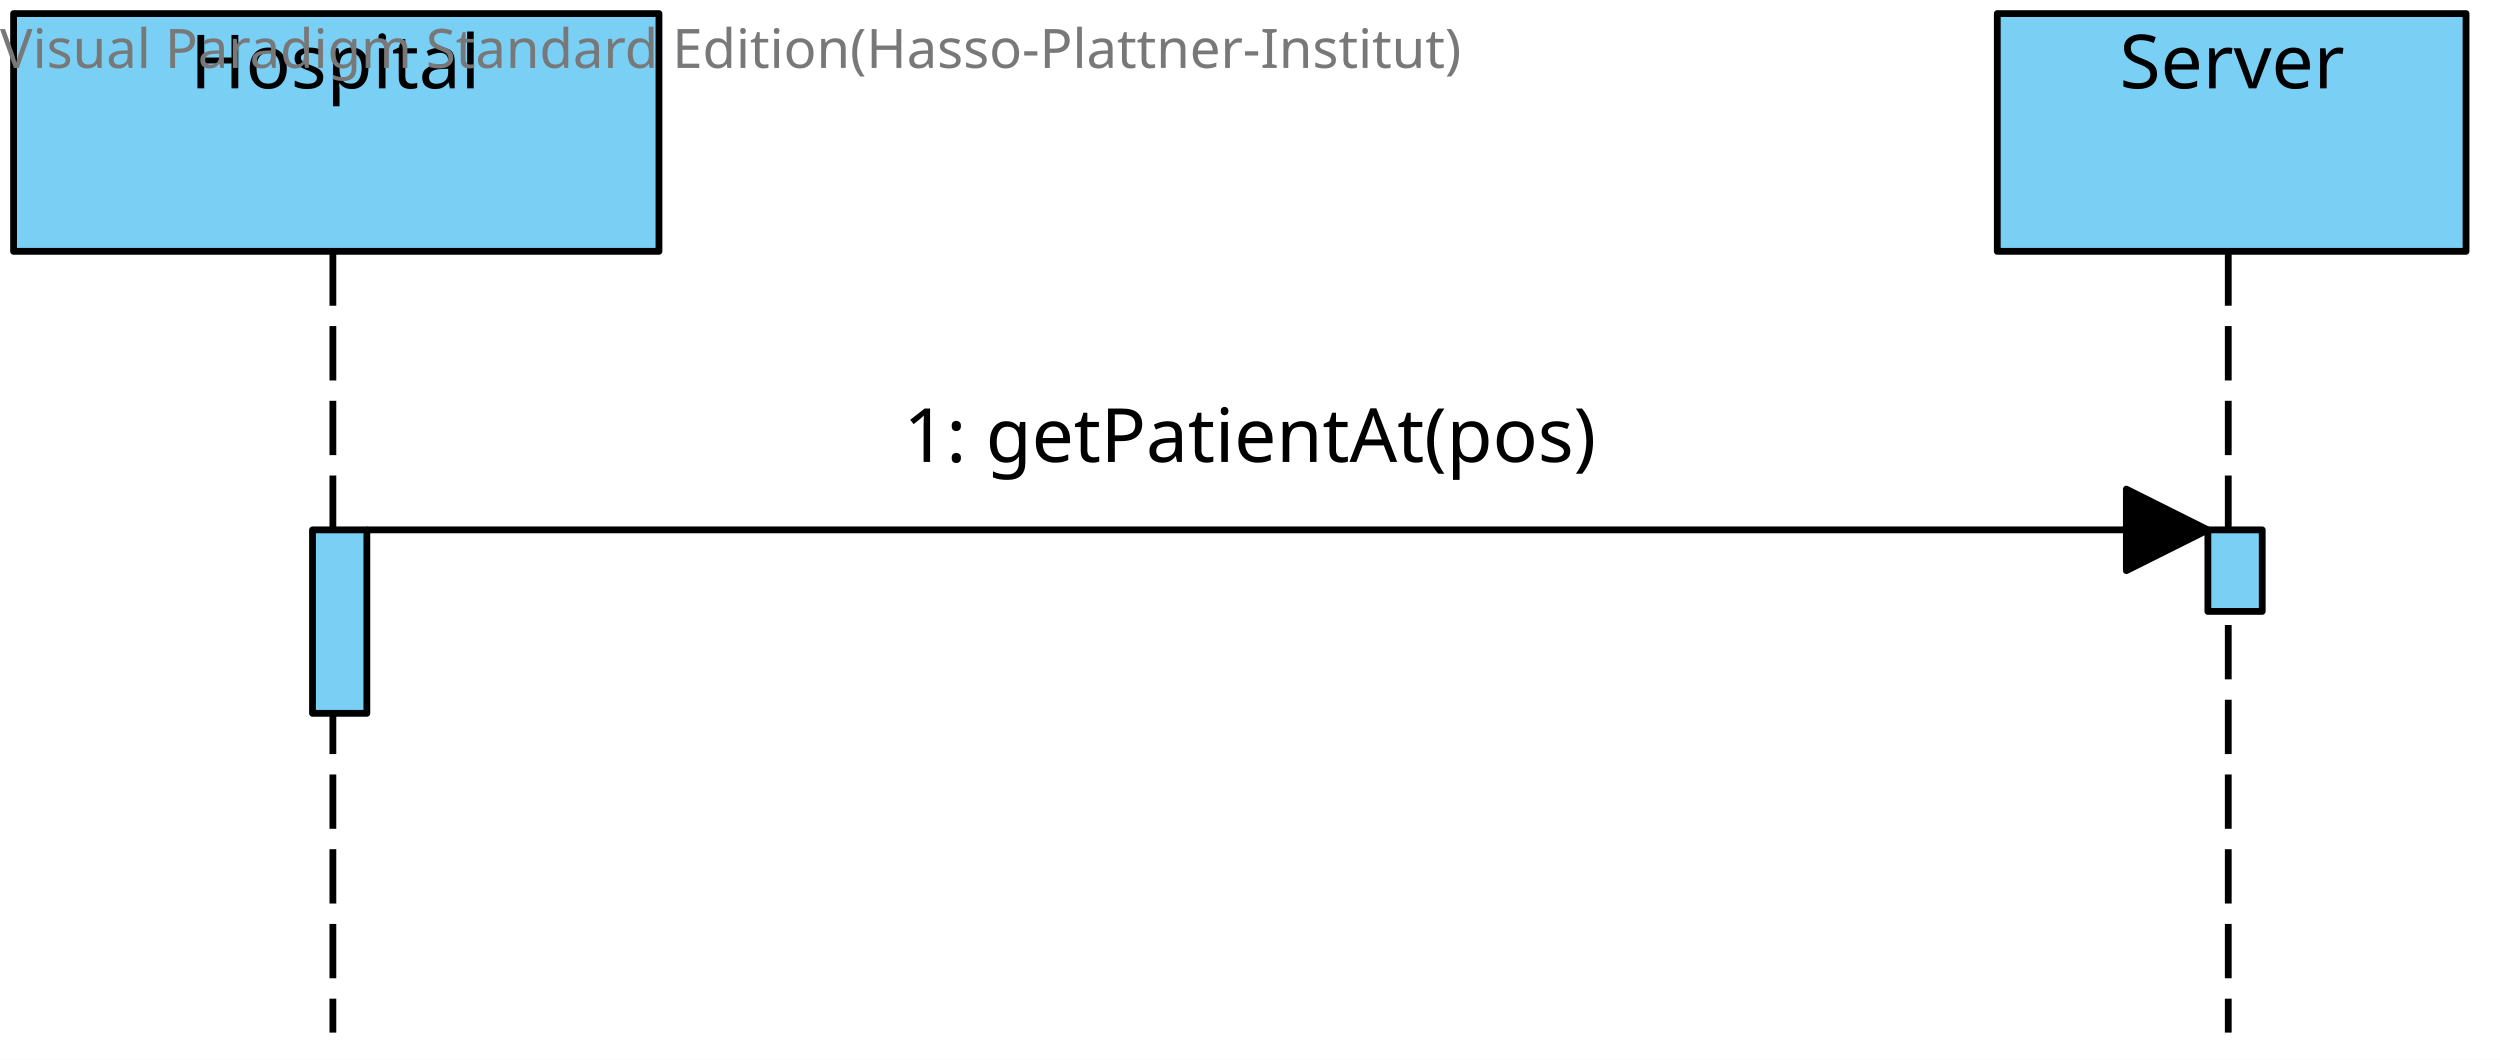
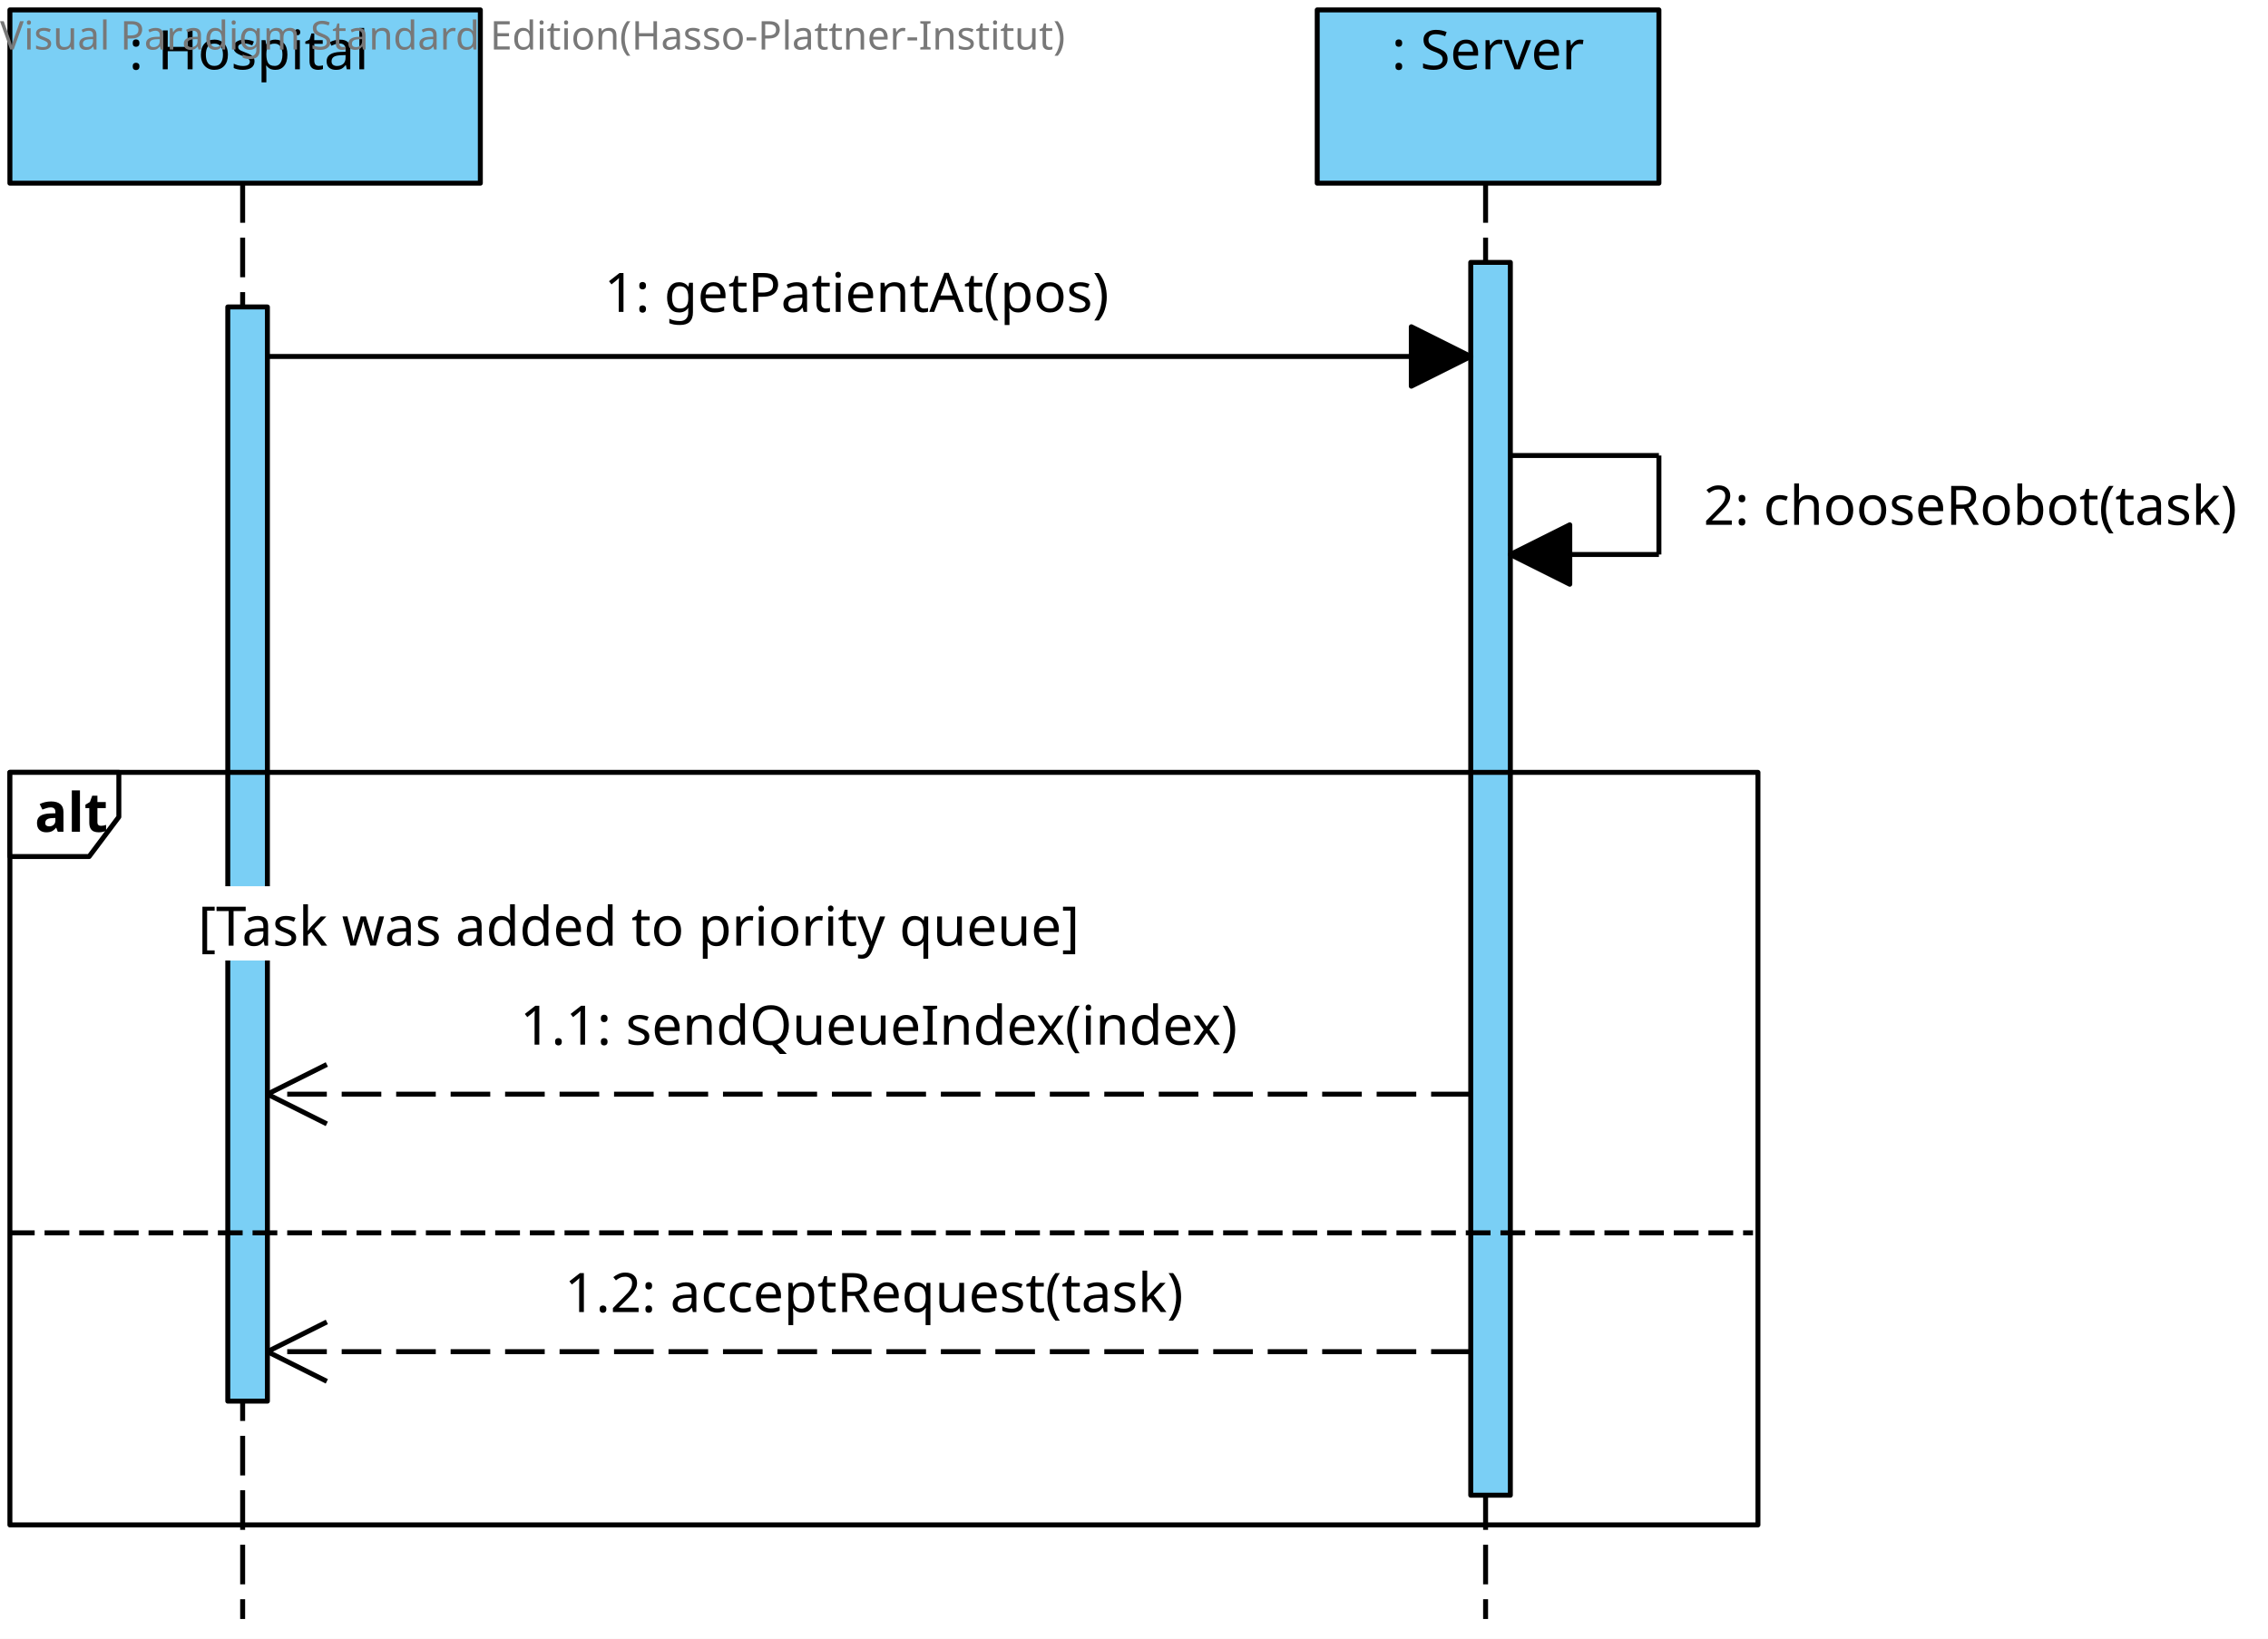
- <svg xmlns="http://www.w3.org/2000/svg" fill-opacity="0" color-rendering="auto" color-interpolation="auto" text-rendering="auto" stroke="rgb(0,0,0)" stroke-linecap="square" width="368" stroke-miterlimit="10" shape-rendering="auto" stroke-opacity="0" fill="rgb(0,0,0)" stroke-dasharray="none" font-weight="normal" stroke-width="1" height="156" font-family="'Dialog'" font-style="normal" stroke-linejoin="miter" font-size="12" stroke-dashoffset="0" image-rendering="auto">
+ <svg xmlns="http://www.w3.org/2000/svg" fill-opacity="0" color-rendering="auto" color-interpolation="auto" text-rendering="auto" stroke="rgb(0,0,0)" stroke-linecap="square" width="458" stroke-miterlimit="10" shape-rendering="auto" stroke-opacity="0" fill="rgb(0,0,0)" stroke-dasharray="none" font-weight="normal" stroke-width="1" height="331" font-family="'Dialog'" font-style="normal" stroke-linejoin="miter" font-size="12" stroke-dashoffset="0" image-rendering="auto">
  <defs id="genericDefs" />
  <g>
    <defs id="defs1">
      <clipPath clipPathUnits="userSpaceOnUse" id="clipPath1">
-         <path d="M-7 -7 L107 -7 L107 161 L-7 161 L-7 -7 Z" />
+         <path d="M-7 -7 L107 -7 L107 336 L-7 336 L-7 -7 Z" />
      </clipPath>
      <clipPath clipPathUnits="userSpaceOnUse" id="clipPath2">
-         <path d="M-7 -7 L81 -7 L81 161 L-7 161 L-7 -7 Z" />
+         <path d="M-7 -7 L81 -7 L81 336 L-7 336 L-7 -7 Z" />
      </clipPath>
      <clipPath clipPathUnits="userSpaceOnUse" id="clipPath3">
-         <path d="M-7 -7 L19 -7 L19 38 L-7 38 L-7 -7 Z" />
+         <path d="M-7 -7 L19 -7 L19 232 L-7 232 L-7 -7 Z" />
      </clipPath>
      <clipPath clipPathUnits="userSpaceOnUse" id="clipPath4">
-         <path d="M-7 -7 L19 -7 L19 23 L-7 23 L-7 -7 Z" />
+         <path d="M-7 -7 L19 -7 L19 260 L-7 260 L-7 -7 Z" />
      </clipPath>
      <clipPath clipPathUnits="userSpaceOnUse" id="clipPath5">
-         <path d="M-70 -14 L140 -14 L140 28 L-70 28 L-70 -14 Z" />
+         <path d="M-7 -7 L364 -7 L364 163 L-7 163 L-7 -7 Z" />
      </clipPath>
      <clipPath clipPathUnits="userSpaceOnUse" id="clipPath6">
-         <path d="M-96 -14 L192 -14 L192 28 L-96 28 L-96 -14 Z" />
+         <path d="M206 23 L206 38 L38 38 L38 23 ZM-7 -7 L-7 163 L364 163 L364 -7 Z" />
      </clipPath>
      <clipPath clipPathUnits="userSpaceOnUse" id="clipPath7">
-         <path d="M0 0 L475 0 L475 204 L0 204 L0 0 Z" />
+         <path d="M0 0 L0 18 L23 18 L23 0 Z" />
      </clipPath>
      <clipPath clipPathUnits="userSpaceOnUse" id="clipPath8">
-         <path d="M144 24 L144 38 L48 38 L48 24 ZM410 24 L410 38 L340 38 L340 24 ZM292 79 L292 94 L173 94 L173 79 ZM0 0 L0 204 L475 204 L475 0 Z" />
+         <path d="M-7 -7 L364 -7 L364 87 L-7 87 L-7 -7 Z" />
      </clipPath>
      <clipPath clipPathUnits="userSpaceOnUse" id="clipPath9">
-         <path d="M-119 -15 L238 -15 L238 30 L-119 30 L-119 -15 Z" />
+         <path d="M0 0 L0 15 L189 15 L189 0 Z" />
+       </clipPath>
+       <clipPath clipPathUnits="userSpaceOnUse" id="clipPath10">
+         <path d="M0 0 L0 4 L353 4 L353 0 Z" />
+       </clipPath>
+       <clipPath clipPathUnits="userSpaceOnUse" id="clipPath11">
+         <path d="M-7 -7 L364 -7 L364 69 L-7 69 L-7 -7 Z" />
+       </clipPath>
+       <clipPath clipPathUnits="userSpaceOnUse" id="clipPath12">
+         <path d="M-96 -15 L192 -15 L192 30 L-96 30 L-96 -15 Z" />
+       </clipPath>
+       <clipPath clipPathUnits="userSpaceOnUse" id="clipPath13">
+         <path d="M-70 -15 L140 -15 L140 30 L-70 30 L-70 -15 Z" />
+       </clipPath>
+       <clipPath clipPathUnits="userSpaceOnUse" id="clipPath14">
+         <path d="M0 0 L234 0 L234 224 L0 224 L0 0 Z" />
+       </clipPath>
+       <clipPath clipPathUnits="userSpaceOnUse" id="clipPath15">
+         <path d="M131 10 L131 25 L61 25 L61 10 ZM0 0 L0 59 L26 59 L26 73 L0 73 L0 207 L49 207 L49 221 L0 221 L0 224 L234 224 L234 120 L134 120 L134 99 L234 99 L234 0 Z" />
+       </clipPath>
+       <clipPath clipPathUnits="userSpaceOnUse" id="clipPath16">
+         <path d="M0 0 L447 0 L447 204 L0 204 L0 0 Z" />
+       </clipPath>
+       <clipPath clipPathUnits="userSpaceOnUse" id="clipPath17">
+         <path d="M300 78 L300 92 L142 92 L142 78 ZM293 132 L293 146 L151 146 L151 132 ZM0 0 L0 204 L447 204 L447 0 Z" />
+       </clipPath>
+       <clipPath clipPathUnits="userSpaceOnUse" id="clipPath18">
+         <path d="M300 26 L300 40 L142 40 L142 26 ZM293 80 L293 94 L151 94 L151 80 ZM0 0 L0 204 L447 204 L447 0 Z" />
+       </clipPath>
+       <clipPath clipPathUnits="userSpaceOnUse" id="clipPath19">
+         <path d="M144 30 L144 45 L48 45 L48 30 ZM382 30 L382 45 L312 45 L312 30 ZM277 79 L277 93 L159 93 L159 79 ZM0 0 L0 204 L447 204 L447 140 L385 140 L385 119 L447 119 L447 0 Z" />
+       </clipPath>
+       <clipPath clipPathUnits="userSpaceOnUse" id="clipPath20">
+         <path d="M-118 -14 L236 -14 L236 28 L-118 28 L-118 -14 Z" />
+       </clipPath>
+       <clipPath clipPathUnits="userSpaceOnUse" id="clipPath21">
+         <path d="M-142 -14 L284 -14 L284 28 L-142 28 L-142 -14 Z" />
+       </clipPath>
+       <clipPath clipPathUnits="userSpaceOnUse" id="clipPath22">
+         <path d="M-158 -14 L316 -14 L316 28 L-158 28 L-158 -14 Z" />
+       </clipPath>
+       <clipPath clipPathUnits="userSpaceOnUse" id="clipPath23">
+         <path d="M-115 -21 L230 -21 L230 42 L-115 42 L-115 -21 Z" />
      </clipPath>
    </defs>
    <g fill="white" text-rendering="geometricPrecision" fill-opacity="1" stroke-opacity="1" stroke="white">
-       <rect x="0" width="368" height="156" y="0" stroke="none" />
+       <rect x="0" width="458" height="331" y="0" stroke="none" />
    </g>
    <g font-size="11" transform="translate(2,2)" fill-opacity="1" fill="rgb(122,207,245)" text-rendering="geometricPrecision" font-family="sans-serif" stroke="rgb(122,207,245)" stroke-opacity="1">
      <rect x="0" width="95" height="35" y="0" clip-path="url(#clipPath1)" stroke="none" />
    </g>
    <g stroke-linecap="butt" font-size="11" transform="translate(2,2)" fill-opacity="1" fill="black" text-rendering="geometricPrecision" font-family="sans-serif" stroke-linejoin="round" stroke="black" stroke-opacity="1" stroke-miterlimit="0">
      <rect fill="none" x="0" width="95" height="35" y="0" clip-path="url(#clipPath1)" />
-       <line clip-path="url(#clipPath1)" fill="none" x1="47" x2="47" y1="35" y2="150" stroke-linejoin="bevel" stroke-dasharray="8,3" />
+       <line clip-path="url(#clipPath1)" fill="none" x1="47" x2="47" y1="35" y2="325" stroke-linejoin="bevel" stroke-dasharray="8,3" />
    </g>
-     <g font-size="11" transform="translate(294,2)" fill-opacity="1" fill="rgb(122,207,245)" text-rendering="geometricPrecision" font-family="sans-serif" stroke="rgb(122,207,245)" stroke-opacity="1">
+     <g font-size="11" transform="translate(266,2)" fill-opacity="1" fill="rgb(122,207,245)" text-rendering="geometricPrecision" font-family="sans-serif" stroke="rgb(122,207,245)" stroke-opacity="1">
      <rect x="0" width="69" height="35" y="0" clip-path="url(#clipPath2)" stroke="none" />
    </g>
-     <g stroke-linecap="butt" font-size="11" transform="translate(294,2)" fill-opacity="1" fill="black" text-rendering="geometricPrecision" font-family="sans-serif" stroke-linejoin="round" stroke="black" stroke-opacity="1" stroke-miterlimit="0">
+     <g stroke-linecap="butt" font-size="11" transform="translate(266,2)" fill-opacity="1" fill="black" text-rendering="geometricPrecision" font-family="sans-serif" stroke-linejoin="round" stroke="black" stroke-opacity="1" stroke-miterlimit="0">
      <rect fill="none" x="0" width="69" height="35" y="0" clip-path="url(#clipPath2)" />
-       <line clip-path="url(#clipPath2)" fill="none" x1="34" x2="34" y1="35" y2="150" stroke-linejoin="bevel" stroke-dasharray="8,3" />
+       <line clip-path="url(#clipPath2)" fill="none" x1="34" x2="34" y1="35" y2="325" stroke-linejoin="bevel" stroke-dasharray="8,3" />
    </g>
-     <g font-size="11" transform="translate(46,78)" fill-opacity="1" fill="rgb(122,207,245)" text-rendering="geometricPrecision" font-family="sans-serif" stroke="rgb(122,207,245)" stroke-opacity="1">
-       <rect x="0" width="8" height="27" y="0" clip-path="url(#clipPath3)" stroke="none" />
+     <g font-size="11" transform="translate(46,62)" fill-opacity="1" fill="rgb(122,207,245)" text-rendering="geometricPrecision" font-family="sans-serif" stroke="rgb(122,207,245)" stroke-opacity="1">
+       <rect x="0" width="8" height="221" y="0" clip-path="url(#clipPath3)" stroke="none" />
    </g>
-     <g stroke-linecap="butt" font-size="11" transform="translate(46,78)" fill-opacity="1" fill="black" text-rendering="geometricPrecision" font-family="sans-serif" stroke-linejoin="round" stroke="black" stroke-opacity="1" stroke-miterlimit="0">
-       <rect fill="none" x="0" width="8" height="27" y="0" clip-path="url(#clipPath3)" />
+     <g stroke-linecap="butt" font-size="11" transform="translate(46,62)" fill-opacity="1" fill="black" text-rendering="geometricPrecision" font-family="sans-serif" stroke-linejoin="round" stroke="black" stroke-opacity="1" stroke-miterlimit="0">
+       <rect fill="none" x="0" width="8" height="221" y="0" clip-path="url(#clipPath3)" />
    </g>
-     <g font-size="11" transform="translate(325,78)" fill-opacity="1" fill="rgb(122,207,245)" text-rendering="geometricPrecision" font-family="sans-serif" stroke="rgb(122,207,245)" stroke-opacity="1">
-       <rect x="0" width="8" height="12" y="0" clip-path="url(#clipPath4)" stroke="none" />
+     <g font-size="11" transform="translate(297,53)" fill-opacity="1" fill="rgb(122,207,245)" text-rendering="geometricPrecision" font-family="sans-serif" stroke="rgb(122,207,245)" stroke-opacity="1">
+       <rect x="0" width="8" height="249" y="0" clip-path="url(#clipPath4)" stroke="none" />
    </g>
-     <g stroke-linecap="butt" font-size="11" transform="translate(325,78)" fill-opacity="1" fill="black" text-rendering="geometricPrecision" font-family="sans-serif" stroke-linejoin="round" stroke="black" stroke-opacity="1" stroke-miterlimit="0">
-       <rect fill="none" x="0" width="8" height="12" y="0" clip-path="url(#clipPath4)" />
+     <g stroke-linecap="butt" font-size="11" transform="translate(297,53)" fill-opacity="1" fill="black" text-rendering="geometricPrecision" font-family="sans-serif" stroke-linejoin="round" stroke="black" stroke-opacity="1" stroke-miterlimit="0">
+       <rect fill="none" x="0" width="8" height="249" y="0" clip-path="url(#clipPath4)" />
    </g>
-     <g font-size="11" transform="translate(294,2)" fill-opacity="1" fill="black" text-rendering="geometricPrecision" font-family="sans-serif" stroke="black" stroke-opacity="1">
-       <text x="18" xml:space="preserve" y="11" clip-path="url(#clipPath5)" stroke="none">Server</text>
+     <g stroke-linecap="butt" font-size="11" transform="translate(2,156)" fill-opacity="1" fill="black" text-rendering="geometricPrecision" font-family="sans-serif" stroke-linejoin="round" stroke="black" font-weight="bold" stroke-opacity="1" stroke-miterlimit="0">
+       <rect fill="none" x="0" width="353" height="152" y="0" clip-path="url(#clipPath6)" />
+     </g>
+     <g font-size="11" transform="translate(2,156)" fill-opacity="1" fill="white" text-rendering="geometricPrecision" font-family="sans-serif" stroke="white" font-weight="bold" stroke-opacity="1">
+       <path d="M22 0 L22 9 L16 17 L0 17 L0 0 Z" stroke="none" clip-path="url(#clipPath6)" />
+     </g>
+     <g stroke-linecap="butt" font-size="11" transform="translate(2,156)" fill-opacity="1" fill="black" text-rendering="geometricPrecision" font-family="sans-serif" stroke-linejoin="round" stroke="black" font-weight="bold" stroke-opacity="1" stroke-miterlimit="0">
+       <path fill="none" d="M22 0 L22 9 L16 17 L0 17 L0 0 Z" clip-path="url(#clipPath6)" />
+     </g>
+     <g font-size="11" transform="translate(2,156)" fill-opacity="1" fill="black" text-rendering="geometricPrecision" font-family="sans-serif" stroke="black" font-weight="bold" stroke-opacity="1">
+       <text x="5" xml:space="preserve" y="12" clip-path="url(#clipPath7)" stroke="none">alt</text>
+     </g>
+     <g stroke-linecap="butt" font-size="11" transform="translate(2,174)" fill-opacity="1" fill="black" text-rendering="geometricPrecision" font-family="sans-serif" stroke-linejoin="bevel" stroke-dasharray="5,2" stroke="black" stroke-opacity="1" stroke-miterlimit="0">
+       <line y2="75" fill="none" x1="0" clip-path="url(#clipPath8)" x2="352" y1="75" />
+     </g>
+     <g font-size="11" transform="translate(30,179)" fill-opacity="1" fill="white" text-rendering="geometricPrecision" font-family="sans-serif" stroke="white" stroke-opacity="1">
+       <rect x="9" width="170" height="17" y="-1" clip-path="url(#clipPath9)" stroke="none" />
+       <text fill="black" x="10" xml:space="preserve" y="12" clip-path="url(#clipPath9)" stroke="none">[Task was added to priority queue]</text>
    </g>
    <g font-size="11" transform="translate(2,2)" fill-opacity="1" fill="black" text-rendering="geometricPrecision" font-family="sans-serif" stroke="black" stroke-opacity="1">
-       <text x="26" xml:space="preserve" y="11" clip-path="url(#clipPath6)" stroke="none">Hospital</text>
+       <text x="24" xml:space="preserve" y="12" clip-path="url(#clipPath12)" stroke="none">: Hospital</text>
    </g>
-     <g stroke-linecap="butt" font-size="11" transform="translate(-46,-22)" fill-opacity="1" fill="black" text-rendering="geometricPrecision" font-family="sans-serif" stroke-linejoin="round" stroke="black" stroke-opacity="1">
-       <line y2="100" fill="none" x1="100" clip-path="url(#clipPath8)" x2="371" y1="100" />
-       <polygon points=" 371 100 359 94 359 106" clip-path="url(#clipPath8)" stroke="none" />
-       <polygon fill="none" points=" 371 100 359 94 359 106" clip-path="url(#clipPath8)" />
+     <g font-size="11" transform="translate(266,2)" fill-opacity="1" fill="black" text-rendering="geometricPrecision" font-family="sans-serif" stroke="black" stroke-opacity="1">
+       <text x="15" xml:space="preserve" y="12" clip-path="url(#clipPath13)" stroke="none">: Server</text>
    </g>
-     <g font-size="11" transform="translate(127,57)" fill-opacity="1" fill="white" text-rendering="geometricPrecision" font-family="sans-serif" stroke="white" stroke-opacity="1">
-       <rect x="0" width="119" height="15" y="0" clip-path="url(#clipPath9)" stroke="none" />
-       <text fill="black" x="6" xml:space="preserve" y="11" clip-path="url(#clipPath9)" stroke="none">1: getPatientAt(pos)</text>
+     <g stroke-linecap="butt" font-size="11" transform="translate(205,-8)" fill-opacity="1" fill="black" text-rendering="geometricPrecision" font-family="sans-serif" stroke-linejoin="round" stroke="black" stroke-opacity="1">
+       <line y2="100" fill="none" x1="100" clip-path="url(#clipPath15)" x2="130" y1="100" />
+       <line y2="120" fill="none" x1="130" clip-path="url(#clipPath15)" x2="130" y1="100" />
+       <line y2="120" fill="none" x1="130" clip-path="url(#clipPath15)" x2="100" y1="120" />
+       <polygon points=" 100 120 112 126 112 114" clip-path="url(#clipPath15)" stroke="none" />
+       <polygon fill="none" points=" 100 120 112 126 112 114" clip-path="url(#clipPath15)" />
+     </g>
+     <g stroke-linecap="butt" font-size="11" transform="translate(-46,121)" fill-opacity="1" fill="black" text-rendering="geometricPrecision" font-family="sans-serif" stroke-linejoin="round" stroke-dasharray="8,3" stroke="black" stroke-opacity="1" stroke-miterlimit="0">
+       <line y2="100" fill="none" x1="343" clip-path="url(#clipPath17)" x2="100" y1="100" />
+       <line clip-path="url(#clipPath17)" fill="none" x1="100" x2="112" y1="100" y2="106" stroke-dasharray="none" stroke-miterlimit="10" />
+       <line clip-path="url(#clipPath17)" fill="none" x1="100" x2="112" y1="100" y2="94" stroke-dasharray="none" stroke-miterlimit="10" />
+     </g>
+     <g stroke-linecap="butt" font-size="11" transform="translate(-46,173)" fill-opacity="1" fill="black" text-rendering="geometricPrecision" font-family="sans-serif" stroke-linejoin="round" stroke-dasharray="8,3" stroke="black" stroke-opacity="1" stroke-miterlimit="0">
+       <line y2="100" fill="none" x1="343" clip-path="url(#clipPath18)" x2="100" y1="100" />
+       <line clip-path="url(#clipPath18)" fill="none" x1="100" x2="112" y1="100" y2="106" stroke-dasharray="none" stroke-miterlimit="10" />
+       <line clip-path="url(#clipPath18)" fill="none" x1="100" x2="112" y1="100" y2="94" stroke-dasharray="none" stroke-miterlimit="10" />
+     </g>
+     <g stroke-linecap="butt" font-size="11" transform="translate(-46,-28)" fill-opacity="1" fill="black" text-rendering="geometricPrecision" font-family="sans-serif" stroke-linejoin="round" stroke="black" stroke-opacity="1">
+       <line y2="100" fill="none" x1="100" clip-path="url(#clipPath19)" x2="343" y1="100" />
+       <polygon points=" 343 100 331 94 331 106" clip-path="url(#clipPath19)" stroke="none" />
+       <polygon fill="none" points=" 343 100 331 94 331 106" clip-path="url(#clipPath19)" />
+     </g>
+     <g font-size="11" transform="translate(113,51)" fill-opacity="1" fill="white" text-rendering="geometricPrecision" font-family="sans-serif" stroke="white" stroke-opacity="1">
+       <rect x="0" width="118" height="14" y="0" clip-path="url(#clipPath20)" stroke="none" />
+       <text fill="black" x="9" xml:space="preserve" y="12" clip-path="url(#clipPath20)" stroke="none">1: getPatientAt(pos)</text>
+     </g>
+     <g font-size="11" transform="translate(105,253)" fill-opacity="1" fill="white" text-rendering="geometricPrecision" font-family="sans-serif" stroke="white" stroke-opacity="1">
+       <rect x="0" width="142" height="14" y="0" clip-path="url(#clipPath21)" stroke="none" />
+       <text fill="black" x="9" xml:space="preserve" y="12" clip-path="url(#clipPath21)" stroke="none">1.2: acceptRequest(task)</text>
+     </g>
+     <g font-size="11" transform="translate(96,199)" fill-opacity="1" fill="white" text-rendering="geometricPrecision" font-family="sans-serif" stroke="white" stroke-opacity="1">
+       <rect x="0" width="158" height="14" y="0" clip-path="url(#clipPath22)" stroke="none" />
+       <text fill="black" x="9" xml:space="preserve" y="12" clip-path="url(#clipPath22)" stroke="none">1.1: sendQueueIndex(index)</text>
+     </g>
+     <g font-size="11" transform="translate(339,91)" fill-opacity="1" fill="white" text-rendering="geometricPrecision" font-family="sans-serif" stroke="white" stroke-opacity="1">
+       <rect x="0" width="115" height="21" y="0" clip-path="url(#clipPath23)" stroke="none" />
+       <text fill="black" x="5" xml:space="preserve" y="15" clip-path="url(#clipPath23)" stroke="none">2: chooseRobot(task)</text>
    </g>
    <g fill="rgb(120,120,120)" text-rendering="geometricPrecision" fill-opacity="1" font-size="8" stroke-opacity="1" stroke="rgb(120,120,120)">
      <text x="0" xml:space="preserve" y="10" stroke="none">Visual Paradigm Standard Edition(Hasso-Plattner-Institut)</text>
    </g>
  </g>
</svg>
